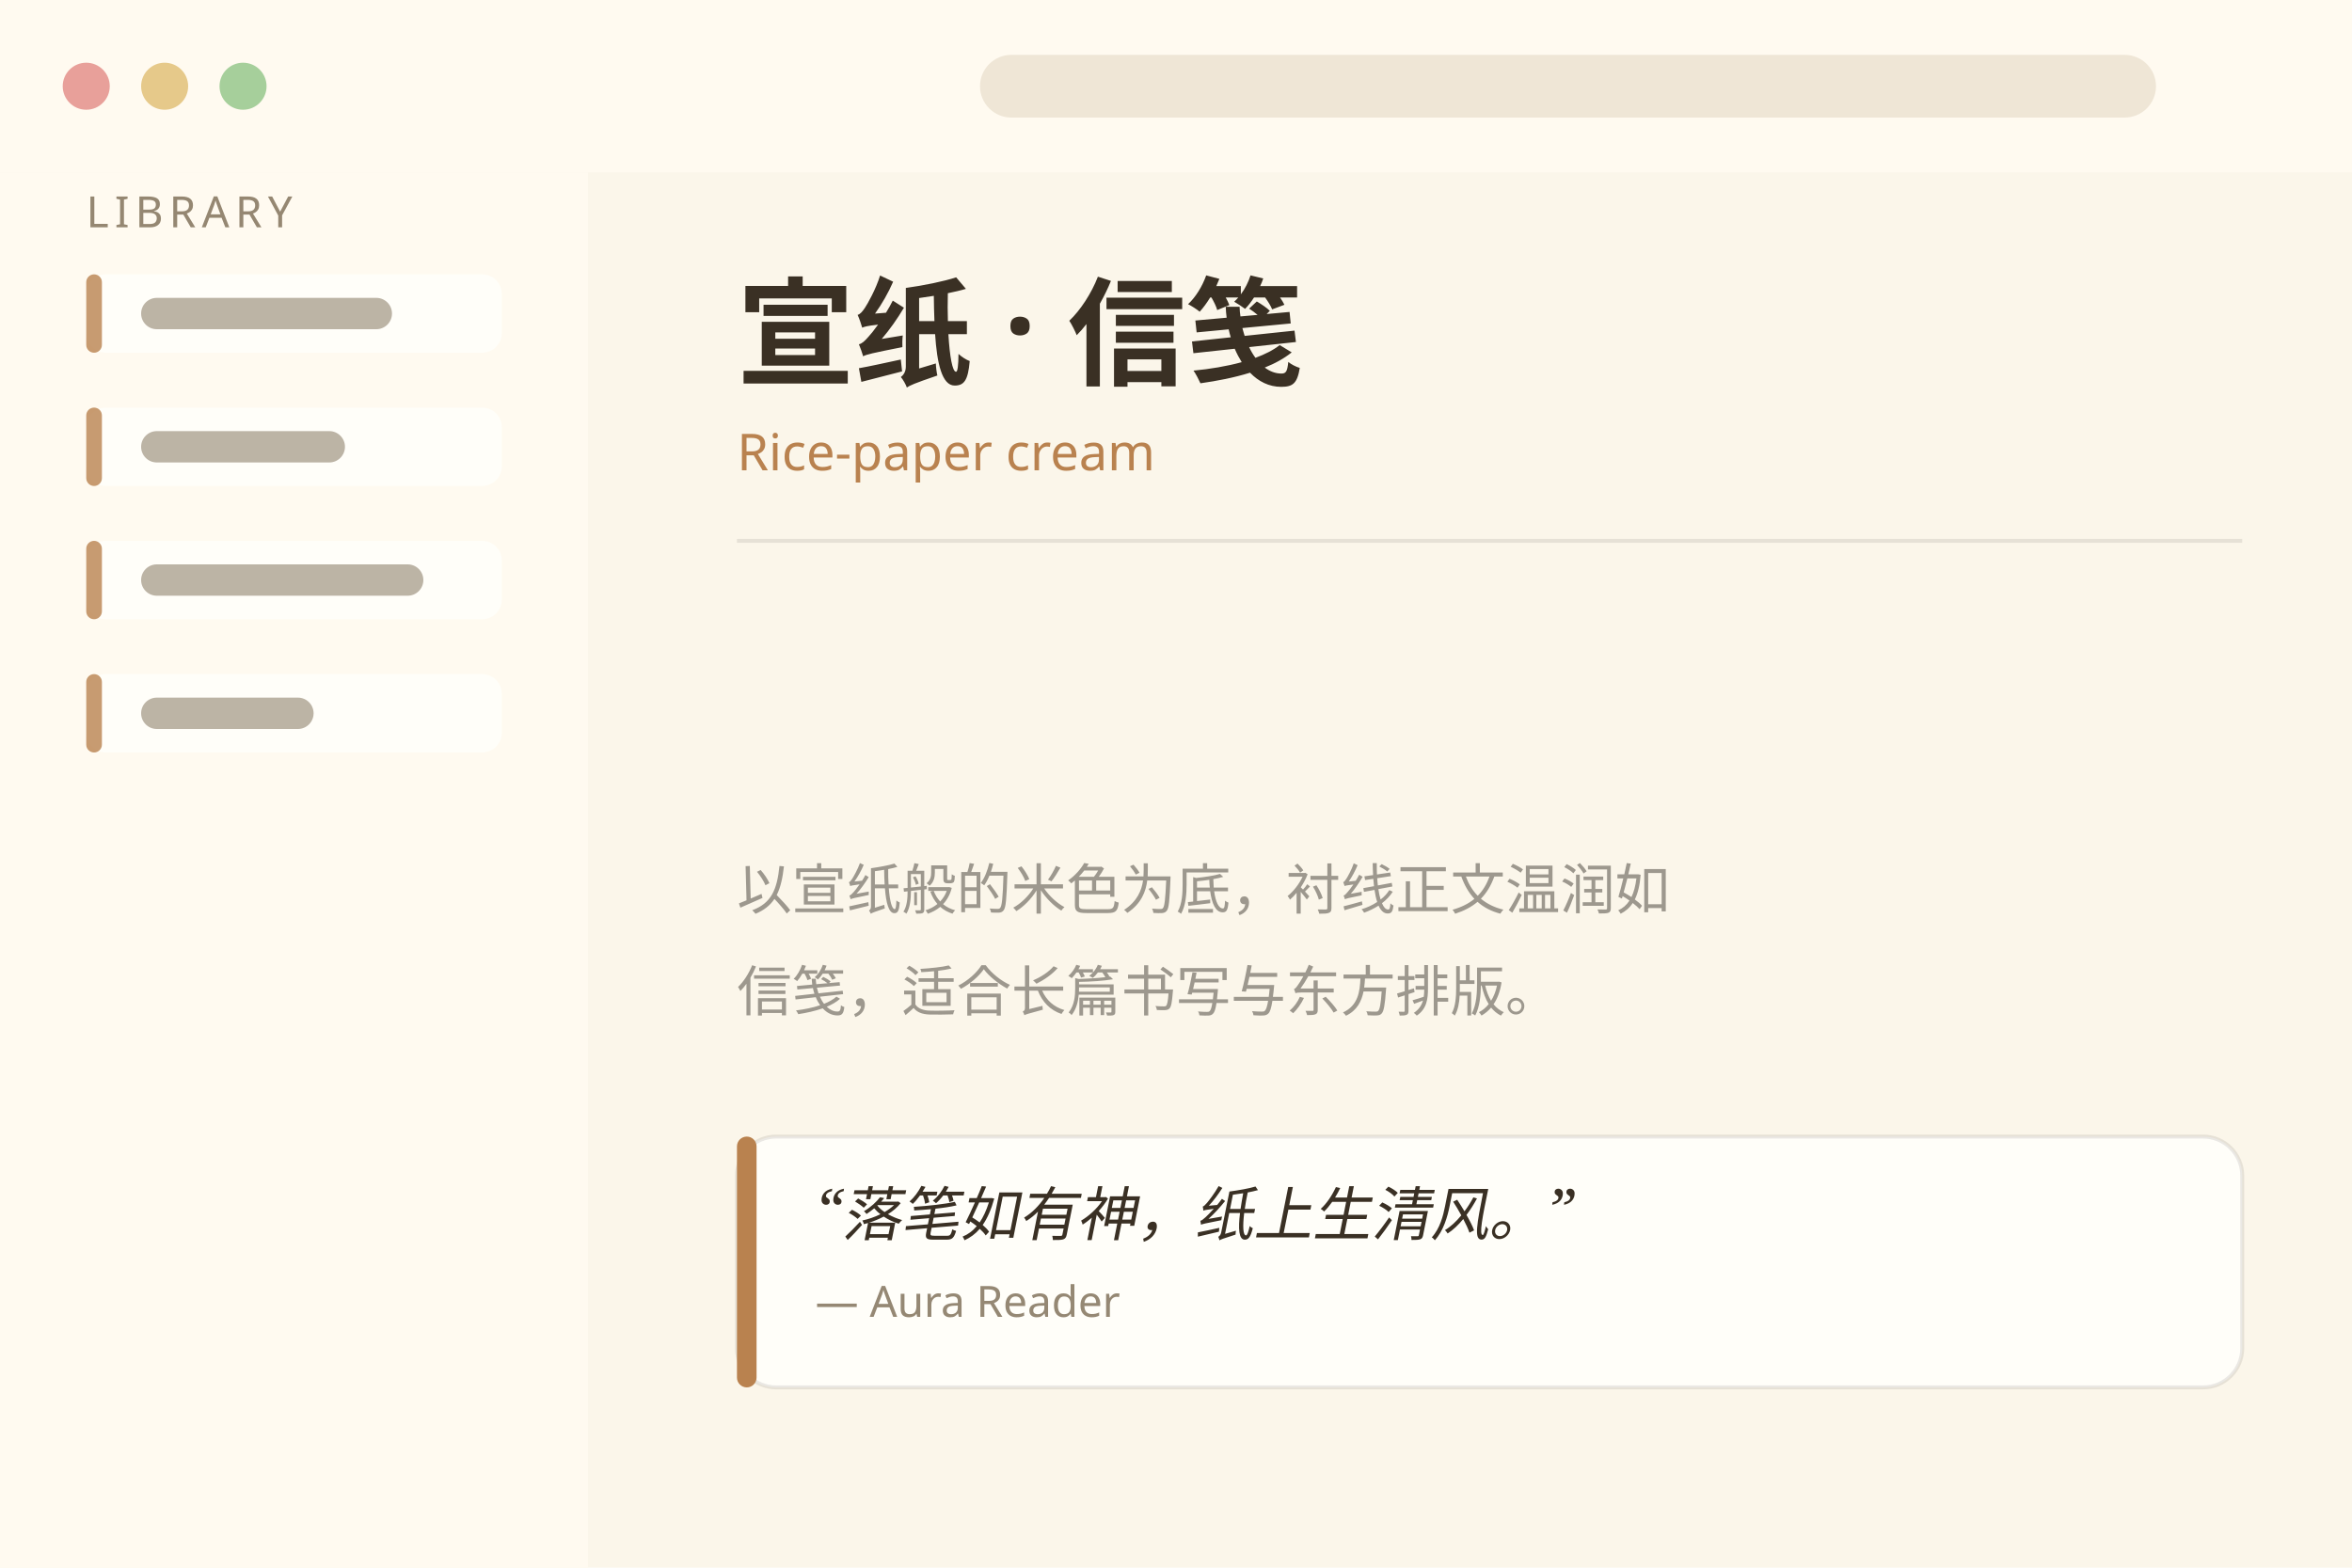
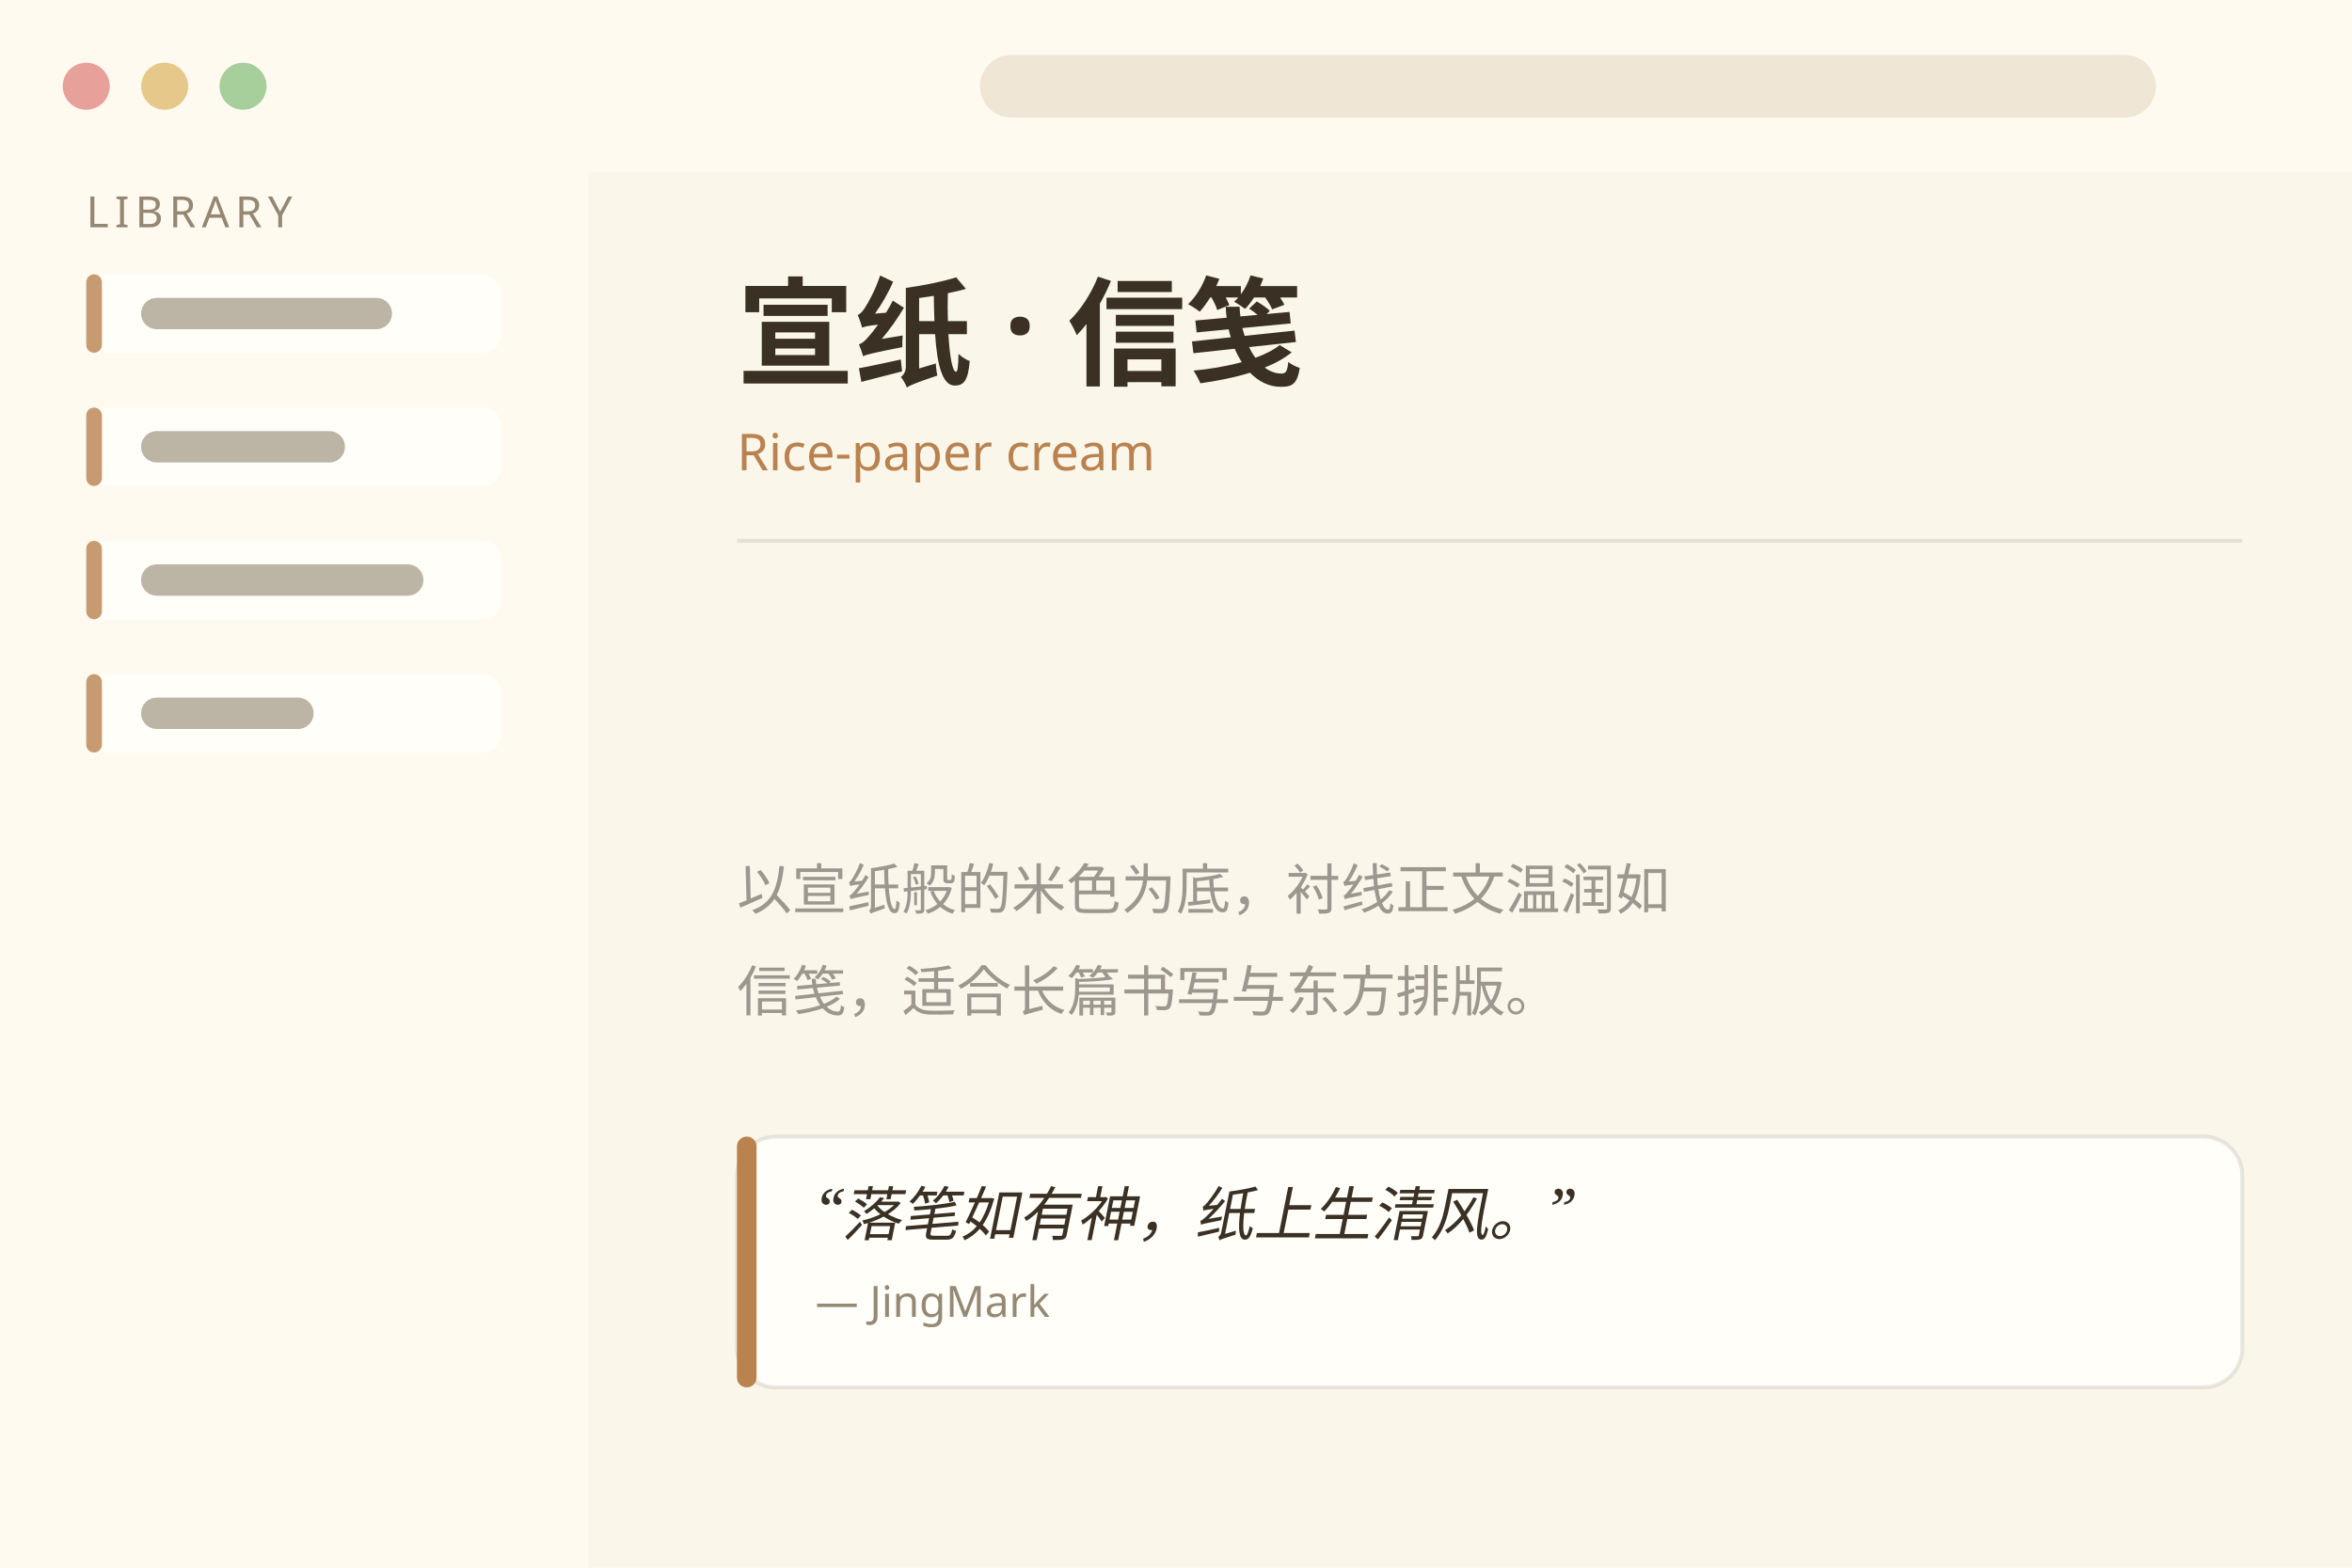
<svg xmlns="http://www.w3.org/2000/svg" viewBox="0 0 600 400" width="600" height="400" font-family="'PingFang SC', 'Segoe UI', sans-serif">
  <rect width="600" height="400" fill="#fbf6ea" />
  <rect x="0" y="0" width="600" height="44" fill="#fffaf0" />
  <circle cx="22" cy="22" r="6" fill="#e8a09a" />
  <circle cx="42" cy="22" r="6" fill="#e6c98a" />
  <circle cx="62" cy="22" r="6" fill="#a6cf9b" />
  <rect x="250" y="14" width="300" height="16" rx="8" fill="#efe6d6" />
  <rect x="0" y="44" width="150" height="356" fill="#fffaf0" />
  <text x="22" y="58" font-family="'PingFang SC', 'Segoe UI', sans-serif" font-size="11" letter-spacing="1.5" fill="#7a6a52" opacity=".8">LIBRARY</text>
  <rect x="22" y="70" width="106" height="20" rx="5" fill="#fffef9" />
  <rect x="22" y="70" width="4" height="20" rx="2" fill="#b9824f" opacity=".8" />
  <rect x="36" y="76" width="64" height="8" rx="4" fill="#7a6a52" opacity=".5" />
  <rect x="22" y="104" width="106" height="20" rx="5" fill="#fffef9" />
  <rect x="22" y="104" width="4" height="20" rx="2" fill="#b9824f" opacity=".8" />
  <rect x="36" y="110" width="52" height="8" rx="4" fill="#7a6a52" opacity=".5" />
  <rect x="22" y="138" width="106" height="20" rx="5" fill="#fffef9" />
  <rect x="22" y="138" width="4" height="20" rx="2" fill="#b9824f" opacity=".8" />
  <rect x="36" y="144" width="72" height="8" rx="4" fill="#7a6a52" opacity=".5" />
  <rect x="22" y="172" width="106" height="20" rx="5" fill="#fffef9" />
  <rect x="22" y="172" width="4" height="20" rx="2" fill="#b9824f" opacity=".8" />
  <rect x="36" y="178" width="44" height="8" rx="4" fill="#7a6a52" opacity=".5" />
  <text x="188" y="96" font-family="Georgia, 'Songti SC', serif" font-size="30" font-weight="700" fill="#3a3024">宣纸 · 信笺</text>
  <text x="188" y="120" font-family="'PingFang SC', 'Segoe UI', sans-serif" font-size="13" fill="#b9824f">Rice-paper cream</text>
  <line x1="188" y1="138" x2="572" y2="138" stroke="rgba(44,38,32,.10)" />
  <text x="188" y="232" font-family="'PingFang SC', 'Segoe UI', sans-serif" font-size="14" fill="rgba(44,38,32,.45)">以宣纸般的米色为底，衬线正文温润如</text>
  <text x="188" y="258" font-family="'PingFang SC', 'Segoe UI', sans-serif" font-size="14" fill="rgba(44,38,32,.45)">信笺，适合长篇书写与东方排版。</text>
  <rect x="188" y="290" width="384" height="64" rx="10" fill="#fffef9" stroke="rgba(44,38,32,.10)" />
  <rect x="188" y="290" width="5" height="64" rx="2.5" fill="#b9824f" />
  <text x="208" y="314" font-family="Georgia, 'Songti SC', serif" font-style="italic" font-size="15" fill="#3a3024">“落笔如有神，纸上生清风。”</text>
-   <text x="208" y="336" font-family="'PingFang SC', 'Segoe UI', sans-serif" font-size="11" fill="#7a6a52" opacity=".8">— Aura Reader</text>
+   <text x="208" y="336" font-family="'PingFang SC', 'Segoe UI', sans-serif" font-size="11" fill="#7a6a52" opacity=".8">— JingMark</text>
</svg>
